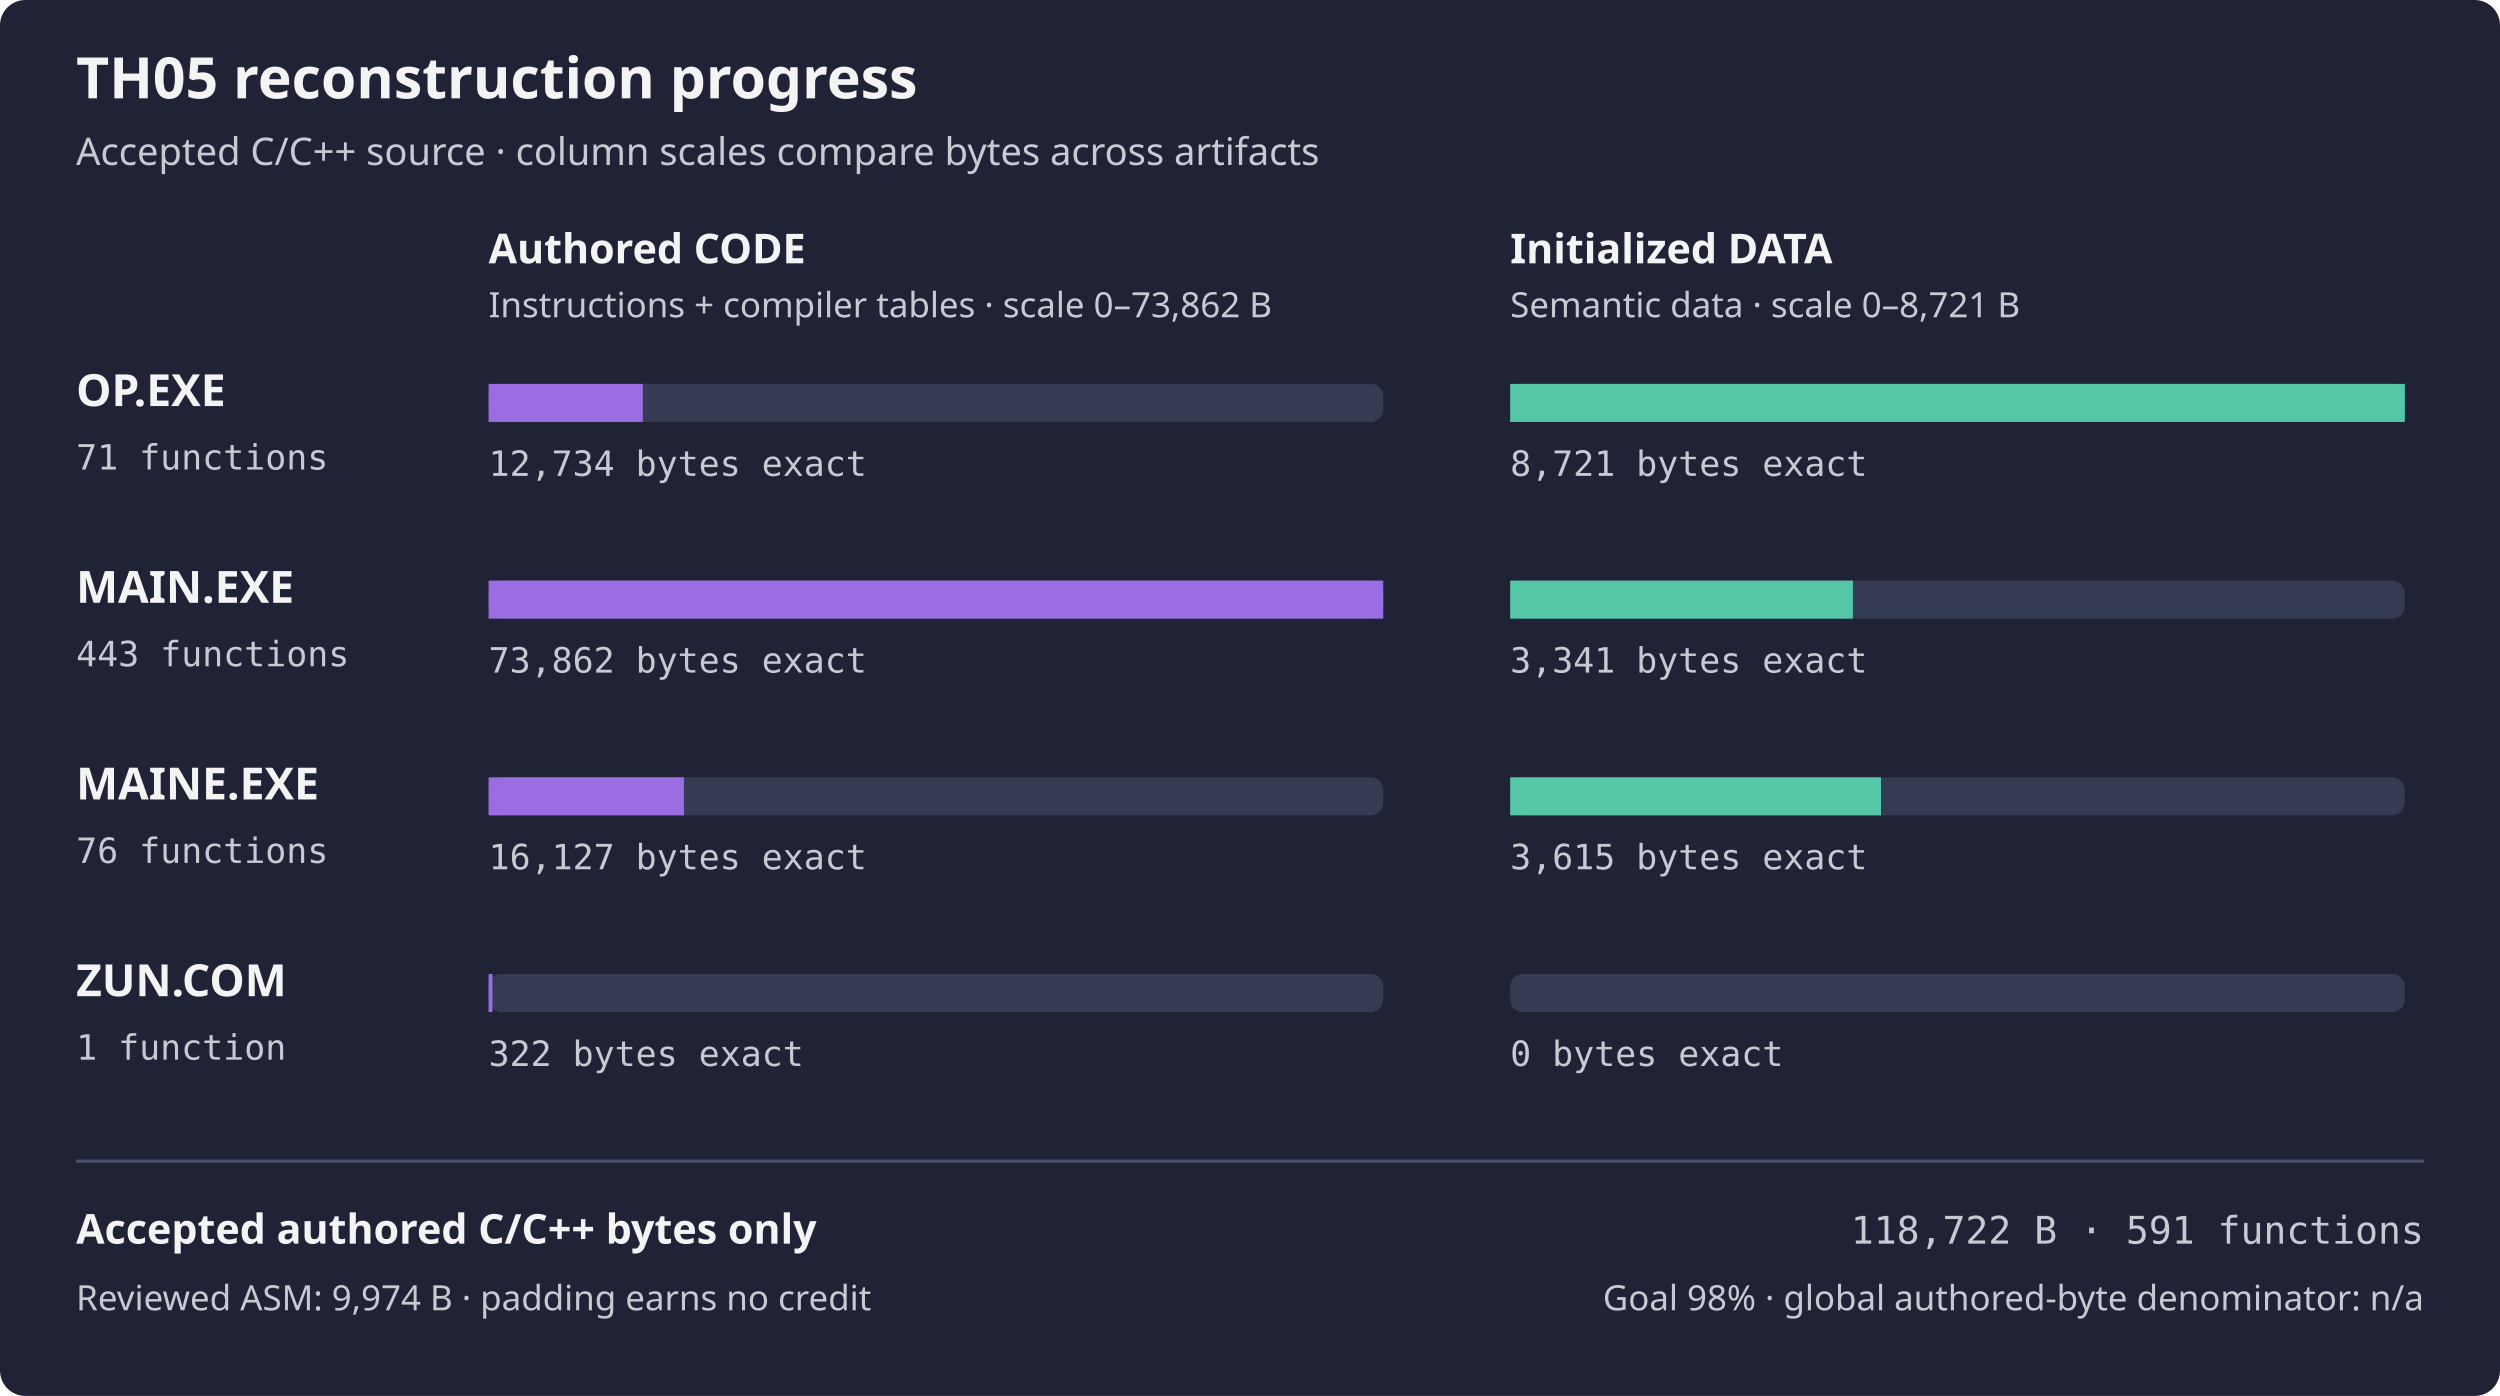
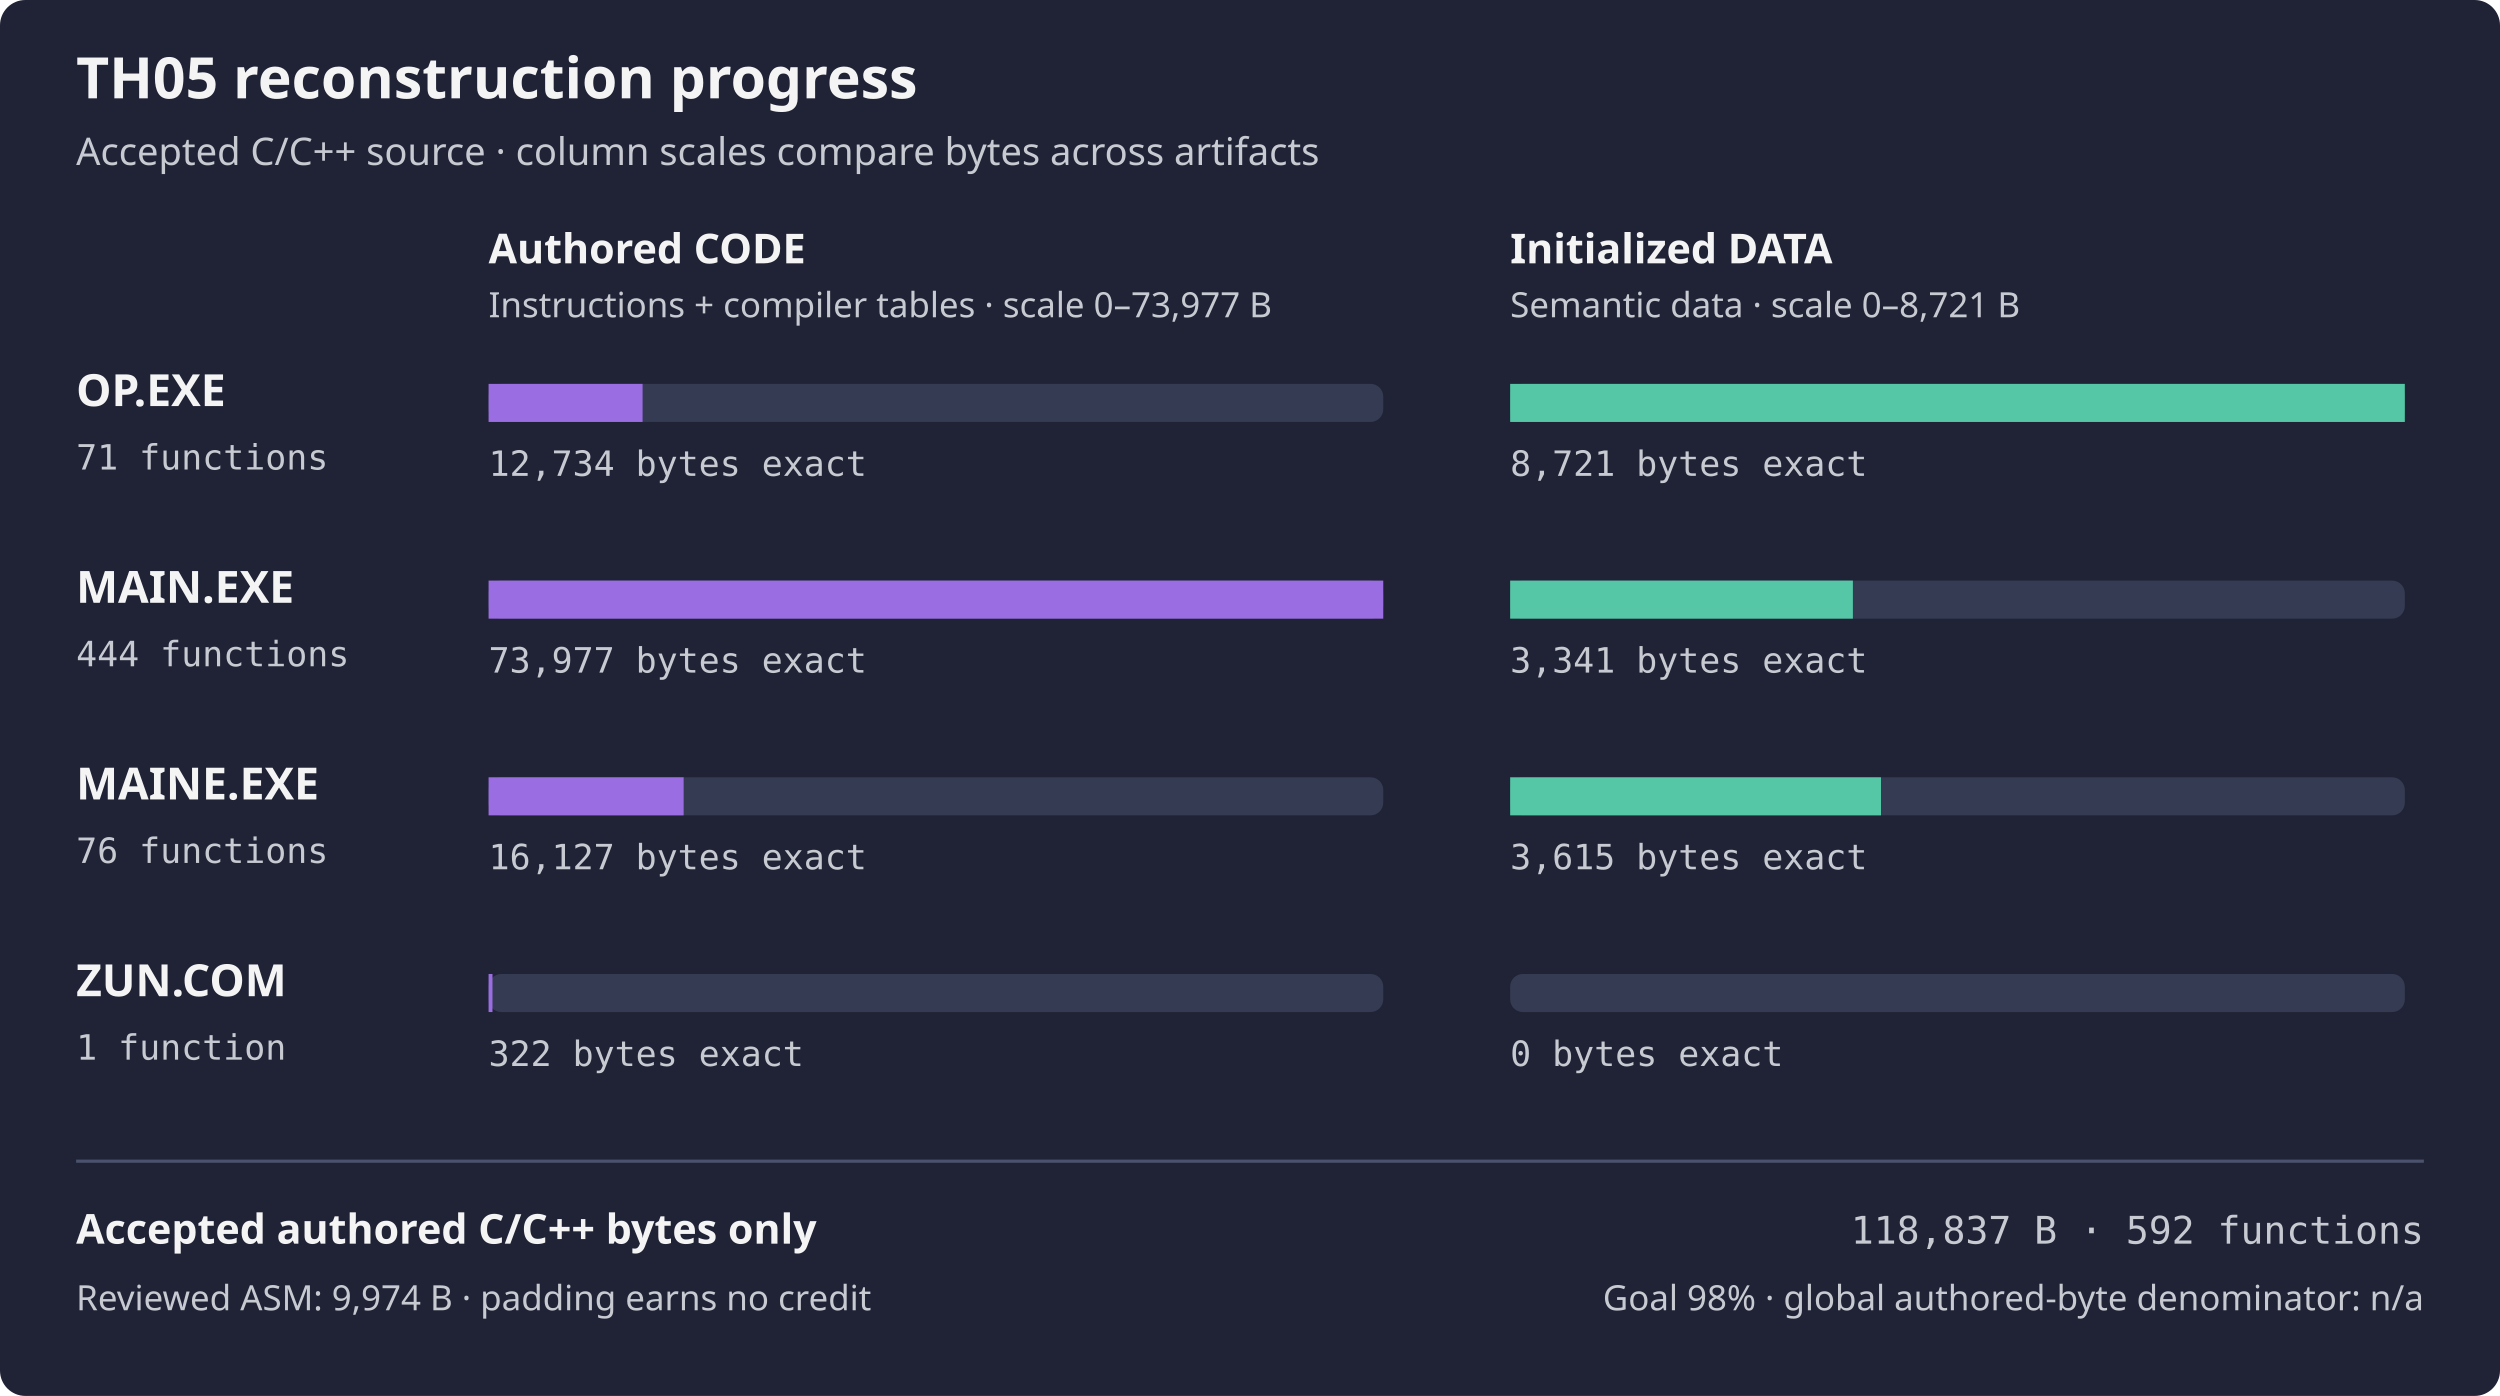
<svg xmlns="http://www.w3.org/2000/svg" width="788" height="440" viewBox="0 0 788 440" role="img" aria-labelledby="title desc">
  <rect width="788" height="440" rx="8" fill="#1f2335" />
  <text x="24" y="31" fill="#f4f4f5" font-family="sans-serif" font-size="18" font-weight="600">TH05 reconstruction progress</text>
  <text x="24" y="52" fill="#c8cad2" font-family="sans-serif" font-size="12">Accepted C/C++ source · column scales compare bytes across artifacts</text>
  <text x="154" y="83" fill="#f4f4f5" font-family="sans-serif" font-size="13" font-weight="600">Authored CODE</text>
  <text x="476" y="83" fill="#f4f4f5" font-family="sans-serif" font-size="13" font-weight="600">Initialized DATA</text>
-   <text x="154" y="100" fill="#c8cad2" font-family="sans-serif" font-size="11">Instructions + compiler tables · scale 0–73,862 B</text>
+   <text x="154" y="100" fill="#c8cad2" font-family="sans-serif" font-size="11">Instructions + compiler tables · scale 0–73,977 B</text>
  <text x="476" y="100" fill="#c8cad2" font-family="sans-serif" font-size="11">Semantic data · scale 0–8,721 B</text>
  <text x="24" y="128" fill="#f4f4f5" font-family="sans-serif" font-size="14" font-weight="600">OP.EXE</text>
  <text x="24" y="148" fill="#c8cad2" font-family="monospace" font-size="11">71 functions</text>
  <rect x="154" y="121" width="282" height="12" rx="4" fill="#353b52" />
-   <rect x="154" y="121" width="48.62" height="12" fill="#9b6de3" />
+   <rect x="154" y="121" width="48.54" height="12" fill="#9b6de3" />
  <rect x="476" y="121" width="282" height="12" rx="4" fill="#353b52" />
  <rect x="476" y="121" width="282.00" height="12" fill="#55c7a6" />
  <text x="154" y="150" fill="#c8cad2" font-family="monospace" font-size="11">12,734 bytes exact</text>
  <text x="476" y="150" fill="#c8cad2" font-family="monospace" font-size="11">8,721 bytes exact</text>
  <text x="24" y="190" fill="#f4f4f5" font-family="sans-serif" font-size="14" font-weight="600">MAIN.EXE</text>
-   <text x="24" y="210" fill="#c8cad2" font-family="monospace" font-size="11">443 functions</text>
+   <text x="24" y="210" fill="#c8cad2" font-family="monospace" font-size="11">444 functions</text>
  <rect x="154" y="183" width="282" height="12" rx="4" fill="#353b52" />
  <rect x="154" y="183" width="282.00" height="12" fill="#9b6de3" />
  <rect x="476" y="183" width="282" height="12" rx="4" fill="#353b52" />
  <rect x="476" y="183" width="108.03" height="12" fill="#55c7a6" />
-   <text x="154" y="212" fill="#c8cad2" font-family="monospace" font-size="11">73,862 bytes exact</text>
+   <text x="154" y="212" fill="#c8cad2" font-family="monospace" font-size="11">73,977 bytes exact</text>
  <text x="476" y="212" fill="#c8cad2" font-family="monospace" font-size="11">3,341 bytes exact</text>
  <text x="24" y="252" fill="#f4f4f5" font-family="sans-serif" font-size="14" font-weight="600">MAINE.EXE</text>
  <text x="24" y="272" fill="#c8cad2" font-family="monospace" font-size="11">76 functions</text>
  <rect x="154" y="245" width="282" height="12" rx="4" fill="#353b52" />
-   <rect x="154" y="245" width="61.57" height="12" fill="#9b6de3" />
+   <rect x="154" y="245" width="61.48" height="12" fill="#9b6de3" />
  <rect x="476" y="245" width="282" height="12" rx="4" fill="#353b52" />
  <rect x="476" y="245" width="116.89" height="12" fill="#55c7a6" />
  <text x="154" y="274" fill="#c8cad2" font-family="monospace" font-size="11">16,127 bytes exact</text>
  <text x="476" y="274" fill="#c8cad2" font-family="monospace" font-size="11">3,615 bytes exact</text>
  <text x="24" y="314" fill="#f4f4f5" font-family="sans-serif" font-size="14" font-weight="600">ZUN.COM</text>
  <text x="24" y="334" fill="#c8cad2" font-family="monospace" font-size="11">1 function</text>
  <rect x="154" y="307" width="282" height="12" rx="4" fill="#353b52" />
  <rect x="154" y="307" width="1.23" height="12" fill="#9b6de3" />
  <rect x="476" y="307" width="282" height="12" rx="4" fill="#353b52" />
  <rect x="476" y="307" width="0.00" height="12" fill="#55c7a6" />
  <text x="154" y="336" fill="#c8cad2" font-family="monospace" font-size="11">322 bytes exact</text>
  <text x="476" y="336" fill="#c8cad2" font-family="monospace" font-size="11">0 bytes exact</text>
  <path d="M24 366 H764" stroke="#4b526d" />
  <text x="24" y="392" fill="#f4f4f5" font-family="sans-serif" font-size="13" font-weight="600">Accepted authored C/C++ bytes only</text>
-   <text x="764" y="392" fill="#c8cad2" font-family="monospace" text-anchor="end" font-size="12">118,722 B · 591 functions</text>
+   <text x="764" y="392" fill="#c8cad2" font-family="monospace" text-anchor="end" font-size="12">118,837 B · 592 functions</text>
  <text x="24" y="413" fill="#c8cad2" font-family="sans-serif" font-size="11">Reviewed ASM: 9,974 B · padding earns no credit</text>
  <text x="764" y="413" fill="#c8cad2" font-family="sans-serif" text-anchor="end" font-size="11">Goal 98% · global authored-byte denominator: n/a</text>
</svg>
